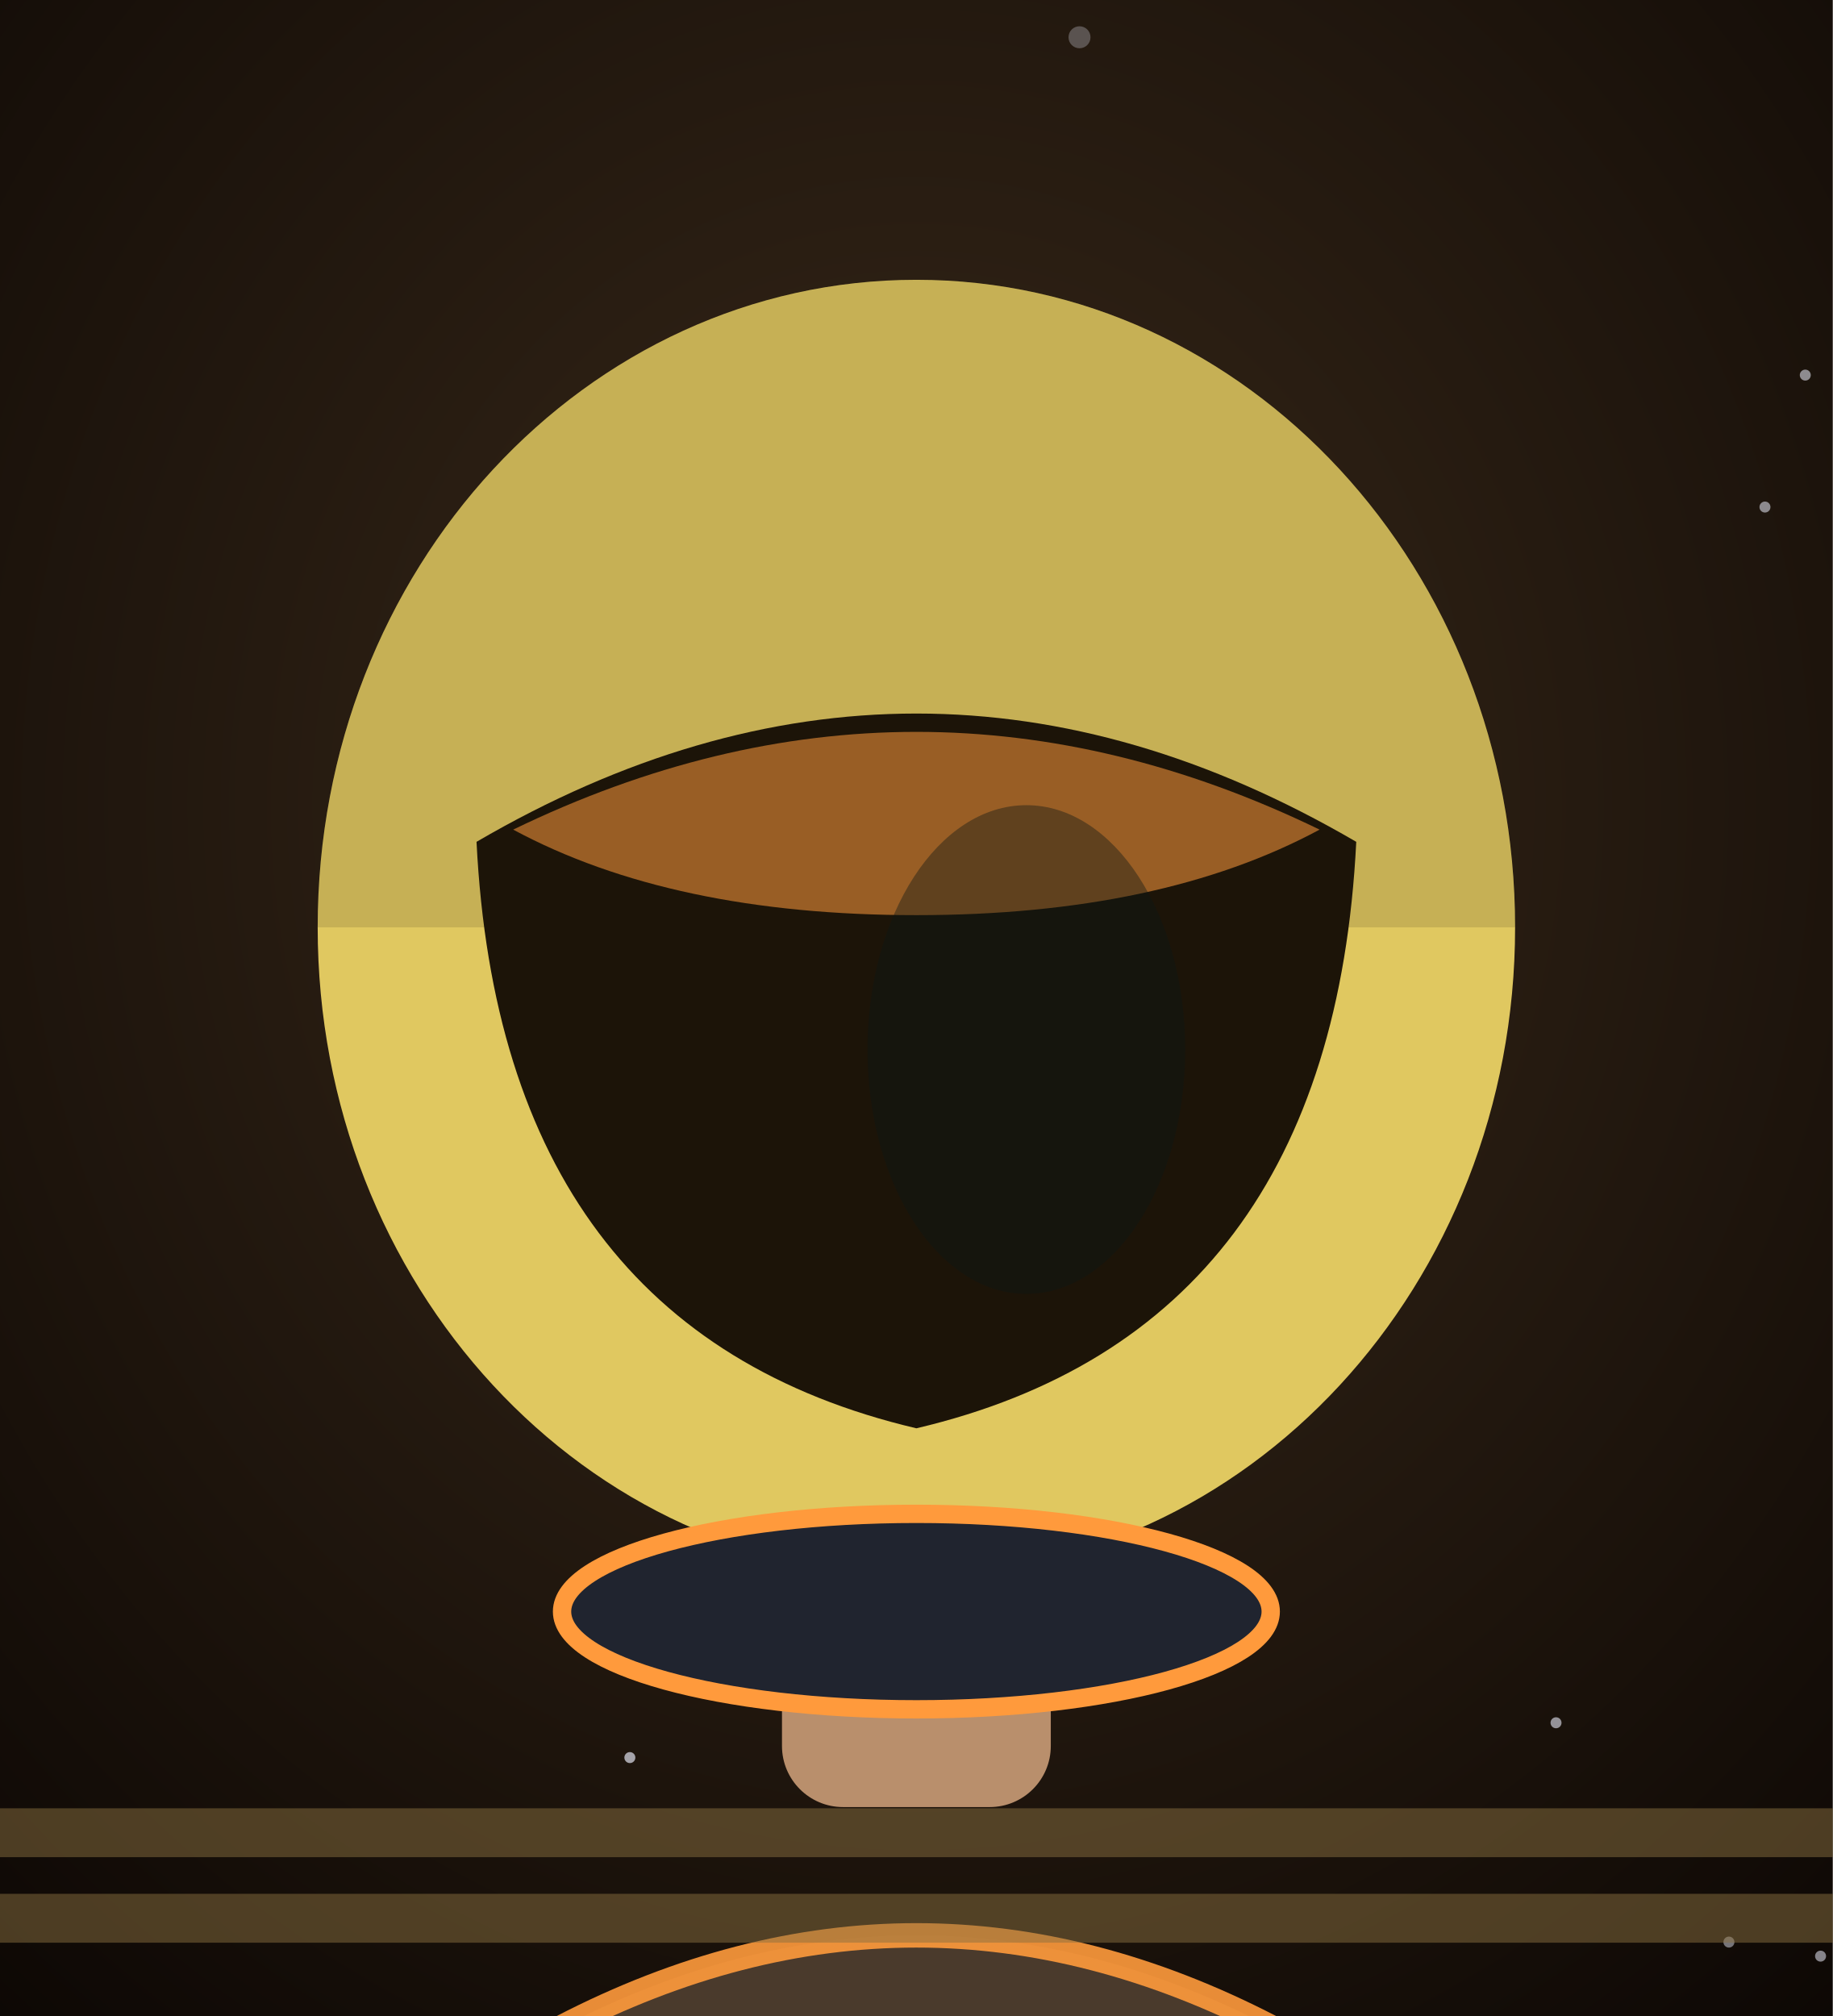
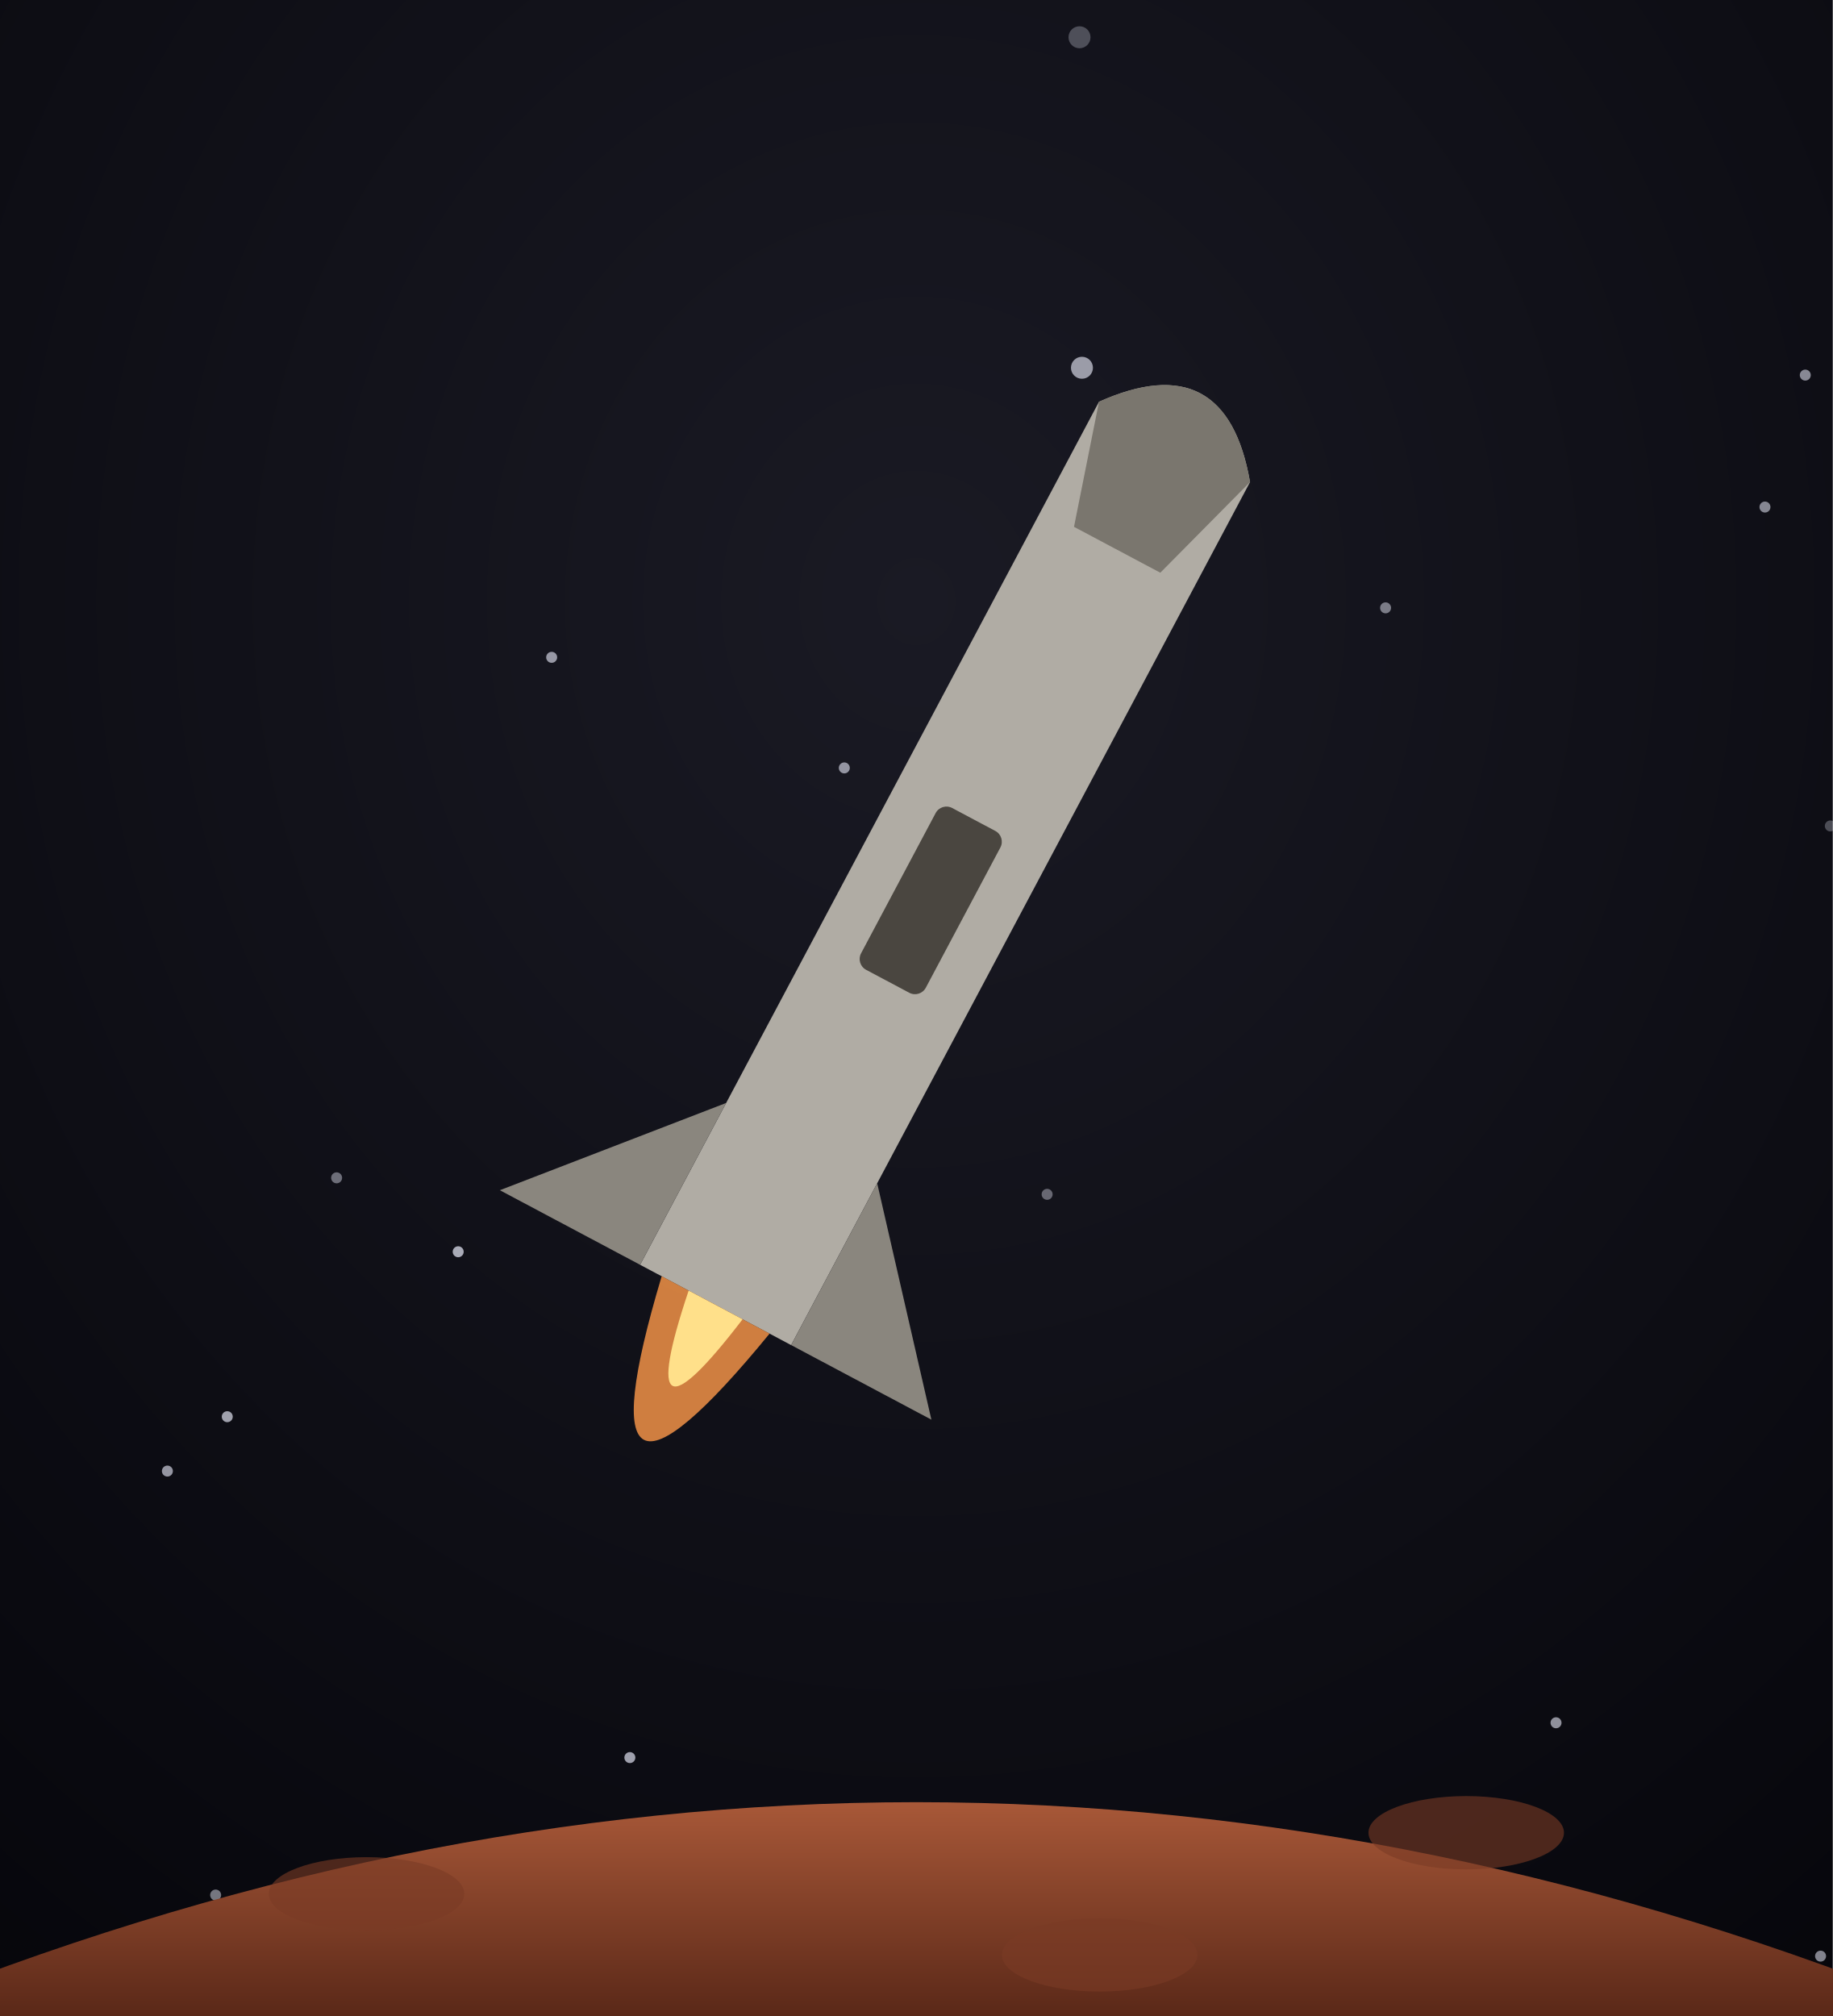
<svg xmlns="http://www.w3.org/2000/svg" viewBox="0 0 300 330" width="300" height="330">
  <defs>
-     <radialGradient id="tr-bg" cx="50%" cy="40%" r="80%">
-       <stop offset="0%" stop-color="#3a2a1a" />
-       <stop offset="100%" stop-color="#0c0704" />
+     <radialGradient id="tr-bg" cx="50%" cy="30%" r="90%">
+       <stop offset="0%" stop-color="#1a1a24" />
+       <stop offset="100%" stop-color="#05050a" />
    </radialGradient>
+     <linearGradient id="tr-planet" x1="0" y1="0" x2="0" y2="1">
+       <stop offset="0%" stop-color="#a85838" />
+       <stop offset="100%" stop-color="#5a2818" />
+     </linearGradient>
  </defs>
  <rect width="300" height="330" fill="url(#tr-bg)" />
  <circle cx="176.7" cy="6.1" r="1.8" fill="#eef0ff" opacity="0.27" />
  <circle cx="226.8" cy="99.5" r="0.9" fill="#eef0ff" opacity="0.47" />
  <circle cx="283.0" cy="317.9" r="0.9" fill="#eef0ff" opacity="0.46" />
  <circle cx="75.0" cy="204.9" r="0.9" fill="#eef0ff" opacity="0.69" />
  <circle cx="254.7" cy="282.0" r="0.9" fill="#eef0ff" opacity="0.58" />
  <circle cx="162.7" cy="141.8" r="0.9" fill="#eef0ff" opacity="0.60" />
  <circle cx="295.5" cy="61.4" r="0.9" fill="#eef0ff" opacity="0.54" />
  <circle cx="171.4" cy="195.5" r="0.9" fill="#eef0ff" opacity="0.38" />
  <circle cx="298.0" cy="320.2" r="0.9" fill="#eef0ff" opacity="0.53" />
  <circle cx="138.2" cy="125.7" r="0.9" fill="#eef0ff" opacity="0.58" />
  <circle cx="177.1" cy="60.2" r="1.8" fill="#eef0ff" opacity="0.61" />
  <circle cx="288.9" cy="83.0" r="0.9" fill="#eef0ff" opacity="0.53" />
  <circle cx="103.1" cy="287.7" r="0.9" fill="#eef0ff" opacity="0.65" />
  <circle cx="171.7" cy="95.9" r="0.9" fill="#eef0ff" opacity="0.67" />
-   <path d="M42,330 Q54,371.8 92,331.8 Q150,301.8 208,331.8 Q246,371.8 258,330 Z" fill="#4a3a2c" />
-   <path d="M92,331.8 Q150,301.8 208,331.8" fill="none" stroke="#ff9a3c" stroke-width="4" opacity="0.9" />
-   <rect x="128" y="243.8" width="44" height="52" rx="10" fill="#b98f6c" />
-   <ellipse cx="150" cy="151.8" rx="98" ry="106" fill="#e0c860" />
-   <path d="M52,151.8 a98,106 0 0 1 196,0" fill="rgba(0,0,0,0.12)" />
-   <path d="M78,137.8 Q150,95.8 222,137.8 Q218,217.8 150,233.8 Q82,217.8 78,137.8 Z" fill="#1c1408" />
-   <path d="M84,135.8 Q150,103.8 216,135.8 Q190,149.8 150,149.8 Q110,149.8 84,135.8 Z" fill="#ff9a3c" opacity="0.55" />
-   <ellipse cx="168" cy="171.8" rx="26" ry="40" fill="#0b1615" opacity="0.4" />
-   <ellipse cx="150" cy="263.8" rx="58" ry="16" fill="#20242f" stroke="#ff9a3c" stroke-width="3" />
-   <path d="M0,300 h300" stroke="#8a7040" stroke-width="8" opacity="0.5" />
-   <path d="M0,314 h300" stroke="#8a7040" stroke-width="8" opacity="0.5" />
+   <circle cx="35.3" cy="310.2" r="0.9" fill="#eef0ff" opacity="0.47" />
+   <circle cx="90.3" cy="107.6" r="0.9" fill="#eef0ff" opacity="0.60" />
+   <circle cx="55.1" cy="192.8" r="0.9" fill="#eef0ff" opacity="0.42" />
+   <circle cx="37.2" cy="231.9" r="0.9" fill="#eef0ff" opacity="0.65" />
+   <circle cx="299.6" cy="135.2" r="0.9" fill="#eef0ff" opacity="0.28" />
+   <circle cx="27.4" cy="240.8" r="0.9" fill="#eef0ff" opacity="0.60" />
+   <path d="M-20,330 Q150,260 320,330 Z" fill="url(#tr-planet)" />
+   <ellipse cx="60" cy="310" rx="16" ry="6" fill="#7a3a24" opacity="0.6" />
+   <ellipse cx="180" cy="320" rx="16" ry="6" fill="#7a3a24" opacity="0.6" />
+   <ellipse cx="240" cy="300" rx="16" ry="6" fill="#7a3a24" opacity="0.6" />
+   <g transform="rotate(28 150 151.8)">
+     <path d="M136,61.8 Q150,43.8 164,61.8 L164,221.8 L136,221.8 Z" fill="#b0aca4" />
+     <path d="M136,61.8 Q150,43.8 164,61.8 L158,81.8 L142,81.8 Z" fill="#7a766e" />
+     <path d="M136,191.8 l-26,30 26,0 Z" fill="#8a867e" />
+     <path d="M164,191.8 l26,30 -26,0 Z" fill="#8a867e" />
+     <rect x="144" y="131.8" width="12" height="30" rx="2" fill="#4a4640" />
+     <path d="M140,221.8 Q150,271.8 160,221.8 Z" fill="#ff9a4a" opacity="0.8" />
+     <path d="M145,221.8 Q150,251.8 155,221.8 Z" fill="#ffe08a" />
+   </g>
</svg>
